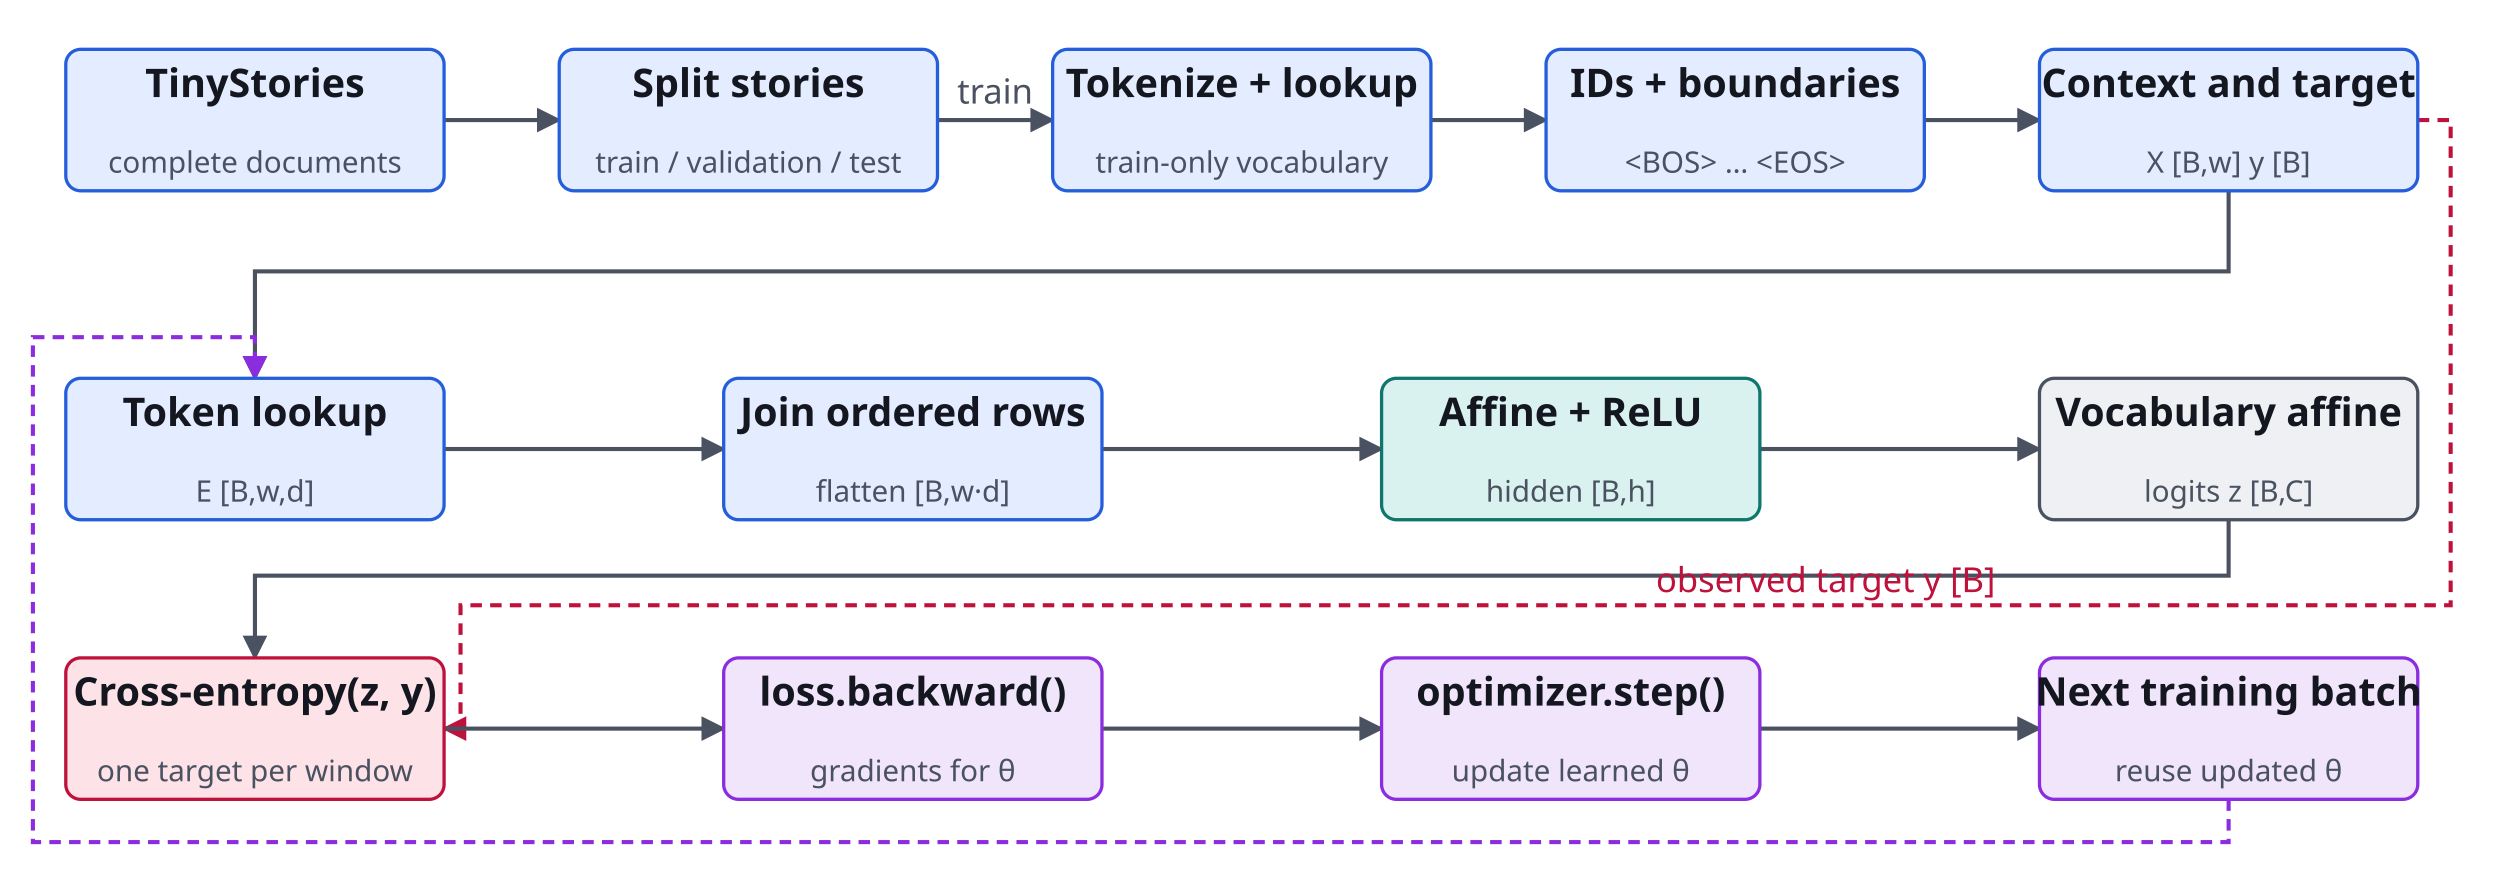
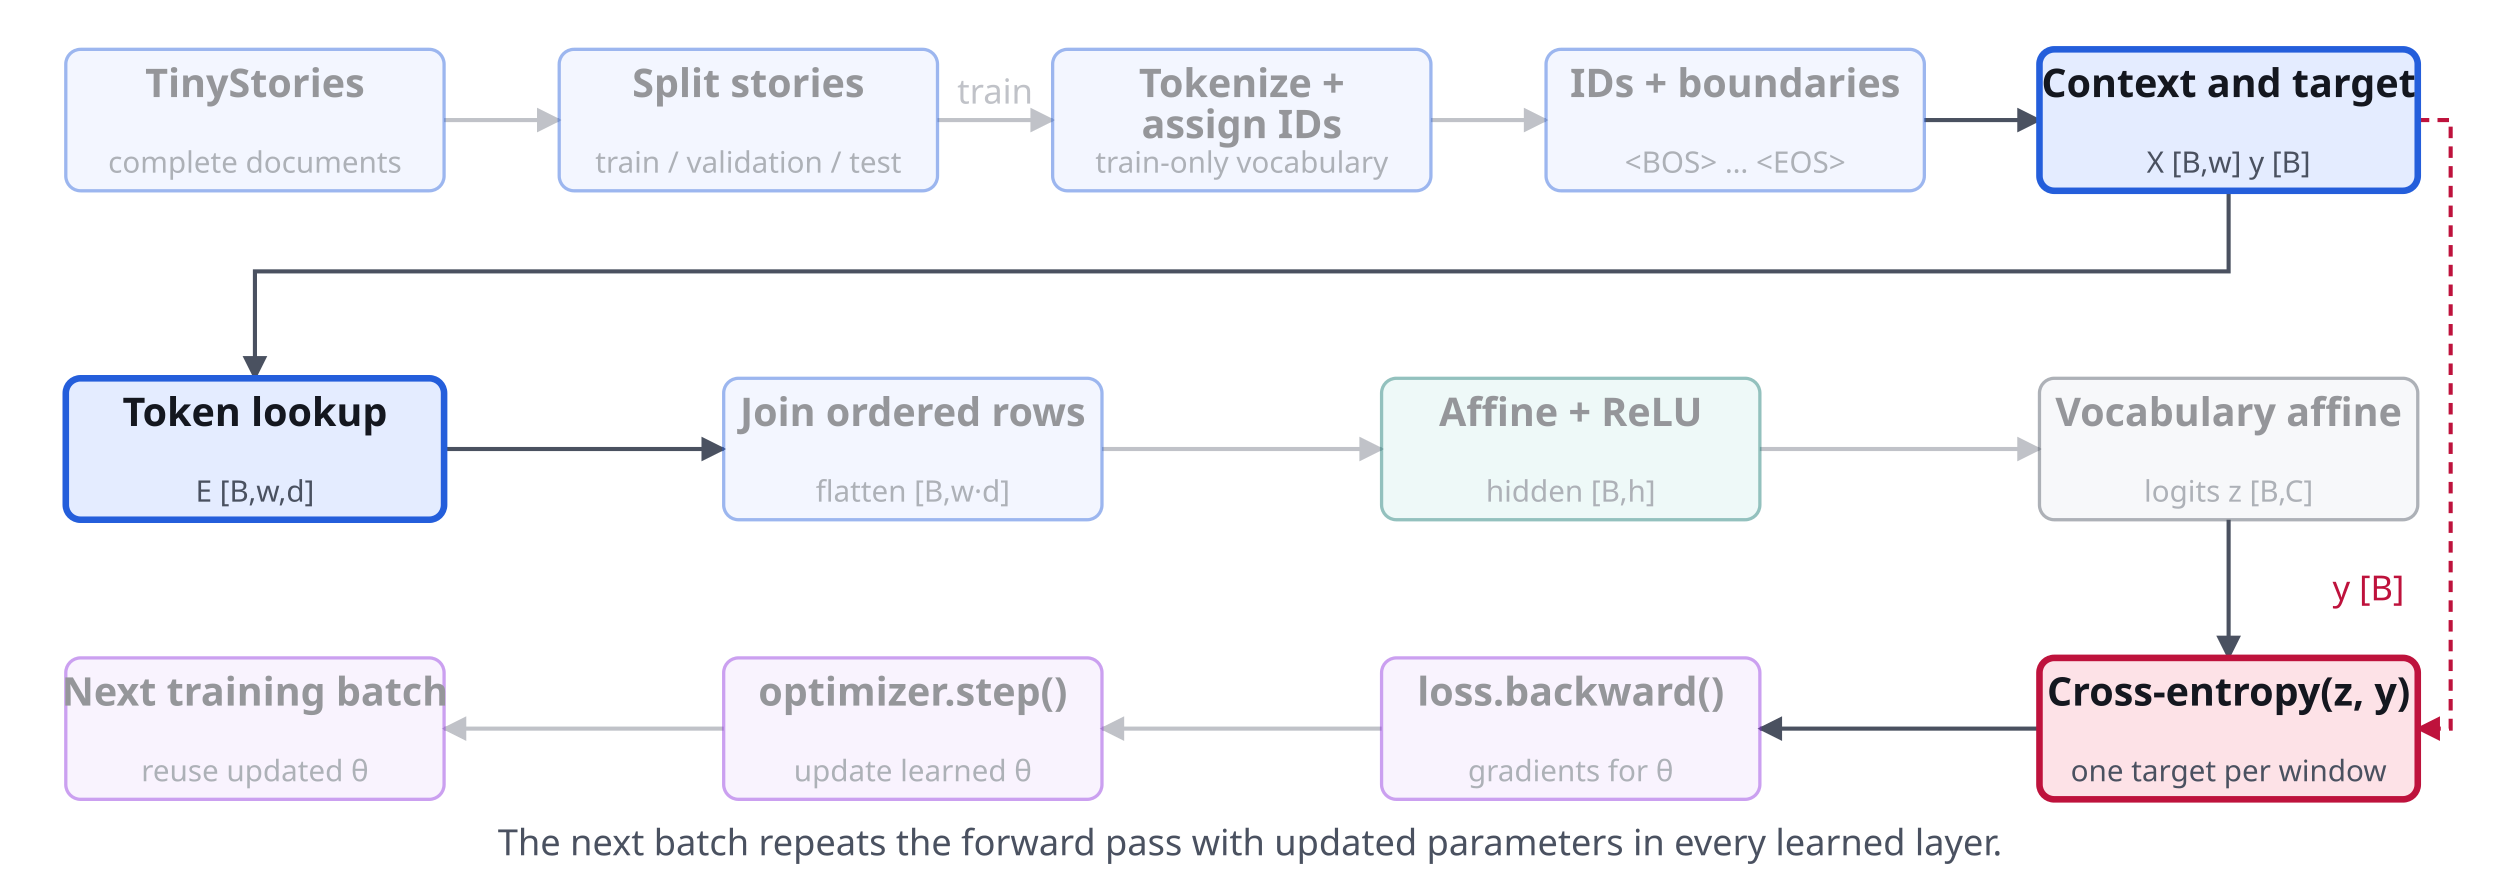
- <svg xmlns="http://www.w3.org/2000/svg" viewBox="0 0 1520 530" role="img" aria-label="mlp training pipeline" style="font-family:Avenir Next,Segoe UI,sans-serif;background:#F7F8FA">
+ <svg xmlns="http://www.w3.org/2000/svg" viewBox="0 0 1520 530" role="img" aria-label="mlp training pipeline" data-focus="embedding loss windows" style="font-family:Avenir Next,Segoe UI,sans-serif;background:#F7F8FA">
  <defs>
-     <marker id="arrow" viewBox="0 0 10 10" refX="9" refY="5" markerWidth="6" markerHeight="6" orient="auto-start-reverse">
-       <path d="M0 0 L10 5 L0 10z" fill="context-stroke" />
+     <marker id="pipeline-mlp-map-data-arrow" viewBox="0 0 10 10" refX="9" refY="5" markerWidth="6" markerHeight="6" orient="auto-start-reverse">
+       <path d="M0 0 L10 5 L0 10z" fill="#245EDB" />
+     </marker>
+     <marker id="pipeline-mlp-map-q-arrow" viewBox="0 0 10 10" refX="9" refY="5" markerWidth="6" markerHeight="6" orient="auto-start-reverse">
+       <path d="M0 0 L10 5 L0 10z" fill="#8B2CDE" />
+     </marker>
+     <marker id="pipeline-mlp-map-a-arrow" viewBox="0 0 10 10" refX="9" refY="5" markerWidth="6" markerHeight="6" orient="auto-start-reverse">
+       <path d="M0 0 L10 5 L0 10z" fill="#BE123C" />
+     </marker>
+     <marker id="pipeline-mlp-map-v-arrow" viewBox="0 0 10 10" refX="9" refY="5" markerWidth="6" markerHeight="6" orient="auto-start-reverse">
+       <path d="M0 0 L10 5 L0 10z" fill="#0F766E" />
+     </marker>
+     <marker id="pipeline-mlp-map-update-arrow" viewBox="0 0 10 10" refX="9" refY="5" markerWidth="6" markerHeight="6" orient="auto-start-reverse">
+       <path d="M0 0 L10 5 L0 10z" fill="#147737" />
+     </marker>
+     <marker id="pipeline-mlp-map-neutral-arrow" viewBox="0 0 10 10" refX="9" refY="5" markerWidth="6" markerHeight="6" orient="auto-start-reverse">
+       <path d="M0 0 L10 5 L0 10z" fill="#4A5160" />
    </marker>
  </defs>
-   <g opacity="1" data-edge="stories:split">
-     <path d="M270 73 L340 73" fill="none" stroke="#4A5160" stroke-width="2.5" marker-end="url(#arrow)" />
+   <g opacity="0.35" data-edge="stories:split">
+     <path d="M270 73 L340 73" fill="none" stroke="#4A5160" stroke-width="2.5" marker-end="url(#pipeline-mlp-map-neutral-arrow)" />
  </g>
-   <g opacity="1" data-edge="split:tokenize">
-     <path d="M570 73 L640 73" fill="none" stroke="#4A5160" stroke-width="2.5" marker-end="url(#arrow)" />
+   <g opacity="0.35" data-edge="split:tokenize">
+     <path d="M570 73 L640 73" fill="none" stroke="#4A5160" stroke-width="2.5" marker-end="url(#pipeline-mlp-map-neutral-arrow)" />
    <text x="605" y="63" text-anchor="middle" font-size="21" fill="#4A5160">train</text>
  </g>
-   <g opacity="1" data-edge="tokenize:ids">
-     <path d="M870 73 L940 73" fill="none" stroke="#4A5160" stroke-width="2.5" marker-end="url(#arrow)" />
+   <g opacity="0.35" data-edge="tokenize:ids">
+     <path d="M870 73 L940 73" fill="none" stroke="#4A5160" stroke-width="2.5" marker-end="url(#pipeline-mlp-map-neutral-arrow)" />
  </g>
  <g opacity="1" data-edge="ids:windows">
-     <path d="M1170 73 L1240 73" fill="none" stroke="#4A5160" stroke-width="2.5" marker-end="url(#arrow)" />
+     <path d="M1170 73 L1240 73" fill="none" stroke="#4A5160" stroke-width="2.5" marker-end="url(#pipeline-mlp-map-neutral-arrow)" />
  </g>
  <g opacity="1" data-edge="windows:embedding">
-     <path d="M1355 116 L1355 165 L155 165 L155 230" fill="none" stroke="#4A5160" stroke-width="2.5" marker-end="url(#arrow)" />
+     <path d="M1355 116 L1355 165 L155 165 L155 230" fill="none" stroke="#4A5160" stroke-width="2.5" marker-end="url(#pipeline-mlp-map-neutral-arrow)" />
  </g>
  <g opacity="1" data-edge="embedding:flatten">
-     <path d="M270 273 L440 273" fill="none" stroke="#4A5160" stroke-width="2.5" marker-end="url(#arrow)" />
+     <path d="M270 273 L440 273" fill="none" stroke="#4A5160" stroke-width="2.5" marker-end="url(#pipeline-mlp-map-neutral-arrow)" />
  </g>
-   <g opacity="1" data-edge="flatten:hidden">
-     <path d="M670 273 L840 273" fill="none" stroke="#4A5160" stroke-width="2.5" marker-end="url(#arrow)" />
+   <g opacity="0.35" data-edge="flatten:hidden">
+     <path d="M670 273 L840 273" fill="none" stroke="#4A5160" stroke-width="2.5" marker-end="url(#pipeline-mlp-map-neutral-arrow)" />
  </g>
-   <g opacity="1" data-edge="hidden:logits">
-     <path d="M1070 273 L1240 273" fill="none" stroke="#4A5160" stroke-width="2.5" marker-end="url(#arrow)" />
+   <g opacity="0.35" data-edge="hidden:logits">
+     <path d="M1070 273 L1240 273" fill="none" stroke="#4A5160" stroke-width="2.5" marker-end="url(#pipeline-mlp-map-neutral-arrow)" />
  </g>
  <g opacity="1" data-edge="logits:loss">
-     <path d="M1355 316 L1355 350 L155 350 L155 400" fill="none" stroke="#4A5160" stroke-width="2.5" marker-end="url(#arrow)" />
+     <path d="M1355 316 L1355 400" fill="none" stroke="#4A5160" stroke-width="2.5" marker-end="url(#pipeline-mlp-map-neutral-arrow)" />
  </g>
  <g opacity="1" data-edge="windows:loss">
-     <path d="M1470 73 L1490 73 L1490 368 L280 368 L280 443 L270 443" fill="none" stroke="#BE123C" stroke-width="2.5" marker-end="url(#arrow)" stroke-dasharray="7 5" />
-     <text x="1110" y="360" text-anchor="middle" font-size="21" fill="#BE123C">observed target y [B]</text>
+     <path d="M1470 73 L1490 73 L1490 443 L1470 443" fill="none" stroke="#BE123C" stroke-width="2.5" marker-end="url(#pipeline-mlp-map-a-arrow)" stroke-dasharray="7 5" />
+     <text x="1440" y="365" text-anchor="middle" font-size="21" fill="#BE123C">y [B]</text>
  </g>
  <g opacity="1" data-edge="loss:backward">
-     <path d="M270 443 L440 443" fill="none" stroke="#4A5160" stroke-width="2.5" marker-end="url(#arrow)" />
+     <path d="M1240 443 L1070 443" fill="none" stroke="#4A5160" stroke-width="2.5" marker-end="url(#pipeline-mlp-map-neutral-arrow)" />
  </g>
-   <g opacity="1" data-edge="backward:optimizer">
-     <path d="M670 443 L840 443" fill="none" stroke="#4A5160" stroke-width="2.5" marker-end="url(#arrow)" />
+   <g opacity="0.35" data-edge="backward:optimizer">
+     <path d="M840 443 L670 443" fill="none" stroke="#4A5160" stroke-width="2.5" marker-end="url(#pipeline-mlp-map-neutral-arrow)" />
  </g>
-   <g opacity="1" data-edge="optimizer:parameters">
-     <path d="M1070 443 L1240 443" fill="none" stroke="#4A5160" stroke-width="2.5" marker-end="url(#arrow)" />
+   <g opacity="0.35" data-edge="optimizer:parameters">
+     <path d="M440 443 L270 443" fill="none" stroke="#4A5160" stroke-width="2.5" marker-end="url(#pipeline-mlp-map-neutral-arrow)" />
  </g>
-   <g opacity="1" data-edge="parameters:embedding">
-     <path d="M1355 486 L1355 512 L20 512 L20 205 L155 205 L155 230" fill="none" stroke="#8B2CDE" stroke-width="2.5" marker-end="url(#arrow)" stroke-dasharray="7 5" />
-   </g>
-   <g data-stage="stories" opacity="1">
+   <g data-stage="stories" data-active="false" opacity="0.45">
    <rect x="40" y="30" width="230" height="86" rx="9" fill="#E4ECFF" stroke="#245EDB" stroke-width="2" />
    <text x="155" y="59" text-anchor="middle" font-size="24" font-weight="600" fill="#14171F">TinyStories</text>
    <text x="155" y="105" text-anchor="middle" font-size="18" fill="#4A5160">complete documents</text>
  </g>
-   <g data-stage="split" opacity="1">
+   <g data-stage="split" data-active="false" opacity="0.45">
    <rect x="340" y="30" width="230" height="86" rx="9" fill="#E4ECFF" stroke="#245EDB" stroke-width="2" />
    <text x="455" y="59" text-anchor="middle" font-size="24" font-weight="600" fill="#14171F">Split stories</text>
    <text x="455" y="105" text-anchor="middle" font-size="18" fill="#4A5160">train / validation / test</text>
  </g>
-   <g data-stage="tokenize" opacity="1">
+   <g data-stage="tokenize" data-active="false" opacity="0.45">
    <rect x="640" y="30" width="230" height="86" rx="9" fill="#E4ECFF" stroke="#245EDB" stroke-width="2" />
-     <text x="755" y="59" text-anchor="middle" font-size="24" font-weight="600" fill="#14171F">Tokenize + lookup</text>
+     <text x="755" y="59" text-anchor="middle" font-size="24" font-weight="600" fill="#14171F">Tokenize +</text>
+     <text x="755" y="84" text-anchor="middle" font-size="24" font-weight="600" fill="#14171F">assign IDs</text>
    <text x="755" y="105" text-anchor="middle" font-size="18" fill="#4A5160">train-only vocabulary</text>
  </g>
-   <g data-stage="ids" opacity="1">
+   <g data-stage="ids" data-active="false" opacity="0.45">
    <rect x="940" y="30" width="230" height="86" rx="9" fill="#E4ECFF" stroke="#245EDB" stroke-width="2" />
    <text x="1055" y="59" text-anchor="middle" font-size="24" font-weight="600" fill="#14171F">IDs + boundaries</text>
    <text x="1055" y="105" text-anchor="middle" font-size="18" fill="#4A5160">&lt;BOS&gt; … &lt;EOS&gt;</text>
  </g>
-   <g data-stage="windows" opacity="1">
-     <rect x="1240" y="30" width="230" height="86" rx="9" fill="#E4ECFF" stroke="#245EDB" stroke-width="2" />
+   <g data-stage="windows" data-active="true" opacity="1">
+     <rect x="1240" y="30" width="230" height="86" rx="9" fill="#E4ECFF" stroke="#245EDB" stroke-width="4" />
    <text x="1355" y="59" text-anchor="middle" font-size="24" font-weight="600" fill="#14171F">Context and target</text>
    <text x="1355" y="105" text-anchor="middle" font-size="18" fill="#4A5160">X [B,w]   y [B]</text>
  </g>
-   <g data-stage="embedding" opacity="1">
-     <rect x="40" y="230" width="230" height="86" rx="9" fill="#E4ECFF" stroke="#245EDB" stroke-width="2" />
+   <g data-stage="embedding" data-active="true" opacity="1">
+     <rect x="40" y="230" width="230" height="86" rx="9" fill="#E4ECFF" stroke="#245EDB" stroke-width="4" />
    <text x="155" y="259" text-anchor="middle" font-size="24" font-weight="600" fill="#14171F">Token lookup</text>
    <text x="155" y="305" text-anchor="middle" font-size="18" fill="#4A5160">E [B,w,d]</text>
  </g>
-   <g data-stage="flatten" opacity="1">
+   <g data-stage="flatten" data-active="false" opacity="0.45">
    <rect x="440" y="230" width="230" height="86" rx="9" fill="#E4ECFF" stroke="#245EDB" stroke-width="2" />
    <text x="555" y="259" text-anchor="middle" font-size="24" font-weight="600" fill="#14171F">Join ordered rows</text>
    <text x="555" y="305" text-anchor="middle" font-size="18" fill="#4A5160">flatten [B,w·d]</text>
  </g>
-   <g data-stage="hidden" opacity="1">
+   <g data-stage="hidden" data-active="false" opacity="0.45">
    <rect x="840" y="230" width="230" height="86" rx="9" fill="#D9F2EF" stroke="#0F766E" stroke-width="2" />
    <text x="955" y="259" text-anchor="middle" font-size="24" font-weight="600" fill="#14171F">Affine + ReLU</text>
    <text x="955" y="305" text-anchor="middle" font-size="18" fill="#4A5160">hidden [B,h]</text>
  </g>
-   <g data-stage="logits" opacity="1">
+   <g data-stage="logits" data-active="false" opacity="0.45">
    <rect x="1240" y="230" width="230" height="86" rx="9" fill="#EEF0F4" stroke="#4A5160" stroke-width="2" />
    <text x="1355" y="259" text-anchor="middle" font-size="24" font-weight="600" fill="#14171F">Vocabulary affine</text>
    <text x="1355" y="305" text-anchor="middle" font-size="18" fill="#4A5160">logits z [B,C]</text>
  </g>
-   <g data-stage="loss" opacity="1">
-     <rect x="40" y="400" width="230" height="86" rx="9" fill="#FDE2E7" stroke="#BE123C" stroke-width="2" />
-     <text x="155" y="429" text-anchor="middle" font-size="24" font-weight="600" fill="#14171F">Cross-entropy(z, y)</text>
-     <text x="155" y="475" text-anchor="middle" font-size="18" fill="#4A5160">one target per window</text>
+   <g data-stage="loss" data-active="true" opacity="1">
+     <rect x="1240" y="400" width="230" height="86" rx="9" fill="#FDE2E7" stroke="#BE123C" stroke-width="4" />
+     <text x="1355" y="429" text-anchor="middle" font-size="24" font-weight="600" fill="#14171F">Cross-entropy(z, y)</text>
+     <text x="1355" y="475" text-anchor="middle" font-size="18" fill="#4A5160">one target per window</text>
  </g>
-   <g data-stage="backward" opacity="1">
+   <g data-stage="backward" data-active="false" opacity="0.45">
+     <rect x="840" y="400" width="230" height="86" rx="9" fill="#F1E5FC" stroke="#8B2CDE" stroke-width="2" />
+     <text x="955" y="429" text-anchor="middle" font-size="24" font-weight="600" fill="#14171F">loss.backward()</text>
+     <text x="955" y="475" text-anchor="middle" font-size="18" fill="#4A5160">gradients for θ</text>
+   </g>
+   <g data-stage="optimizer" data-active="false" opacity="0.45">
    <rect x="440" y="400" width="230" height="86" rx="9" fill="#F1E5FC" stroke="#8B2CDE" stroke-width="2" />
-     <text x="555" y="429" text-anchor="middle" font-size="24" font-weight="600" fill="#14171F">loss.backward()</text>
-     <text x="555" y="475" text-anchor="middle" font-size="18" fill="#4A5160">gradients for θ</text>
+     <text x="555" y="429" text-anchor="middle" font-size="24" font-weight="600" fill="#14171F">optimizer.step()</text>
+     <text x="555" y="475" text-anchor="middle" font-size="18" fill="#4A5160">update learned θ</text>
  </g>
-   <g data-stage="optimizer" opacity="1">
-     <rect x="840" y="400" width="230" height="86" rx="9" fill="#F1E5FC" stroke="#8B2CDE" stroke-width="2" />
-     <text x="955" y="429" text-anchor="middle" font-size="24" font-weight="600" fill="#14171F">optimizer.step()</text>
-     <text x="955" y="475" text-anchor="middle" font-size="18" fill="#4A5160">update learned θ</text>
+   <g data-stage="parameters" data-active="false" opacity="0.45">
+     <rect x="40" y="400" width="230" height="86" rx="9" fill="#F1E5FC" stroke="#8B2CDE" stroke-width="2" />
+     <text x="155" y="429" text-anchor="middle" font-size="24" font-weight="600" fill="#14171F">Next training batch</text>
+     <text x="155" y="475" text-anchor="middle" font-size="18" fill="#4A5160">reuse updated θ</text>
  </g>
-   <g data-stage="parameters" opacity="1">
-     <rect x="1240" y="400" width="230" height="86" rx="9" fill="#F1E5FC" stroke="#8B2CDE" stroke-width="2" />
-     <text x="1355" y="429" text-anchor="middle" font-size="24" font-weight="600" fill="#14171F">Next training batch</text>
-     <text x="1355" y="475" text-anchor="middle" font-size="18" fill="#4A5160">reuse updated θ</text>
-   </g>
+   <text x="760" y="520" text-anchor="middle" font-size="22" fill="#4A5160">The next batch repeats the forward pass with updated parameters in every learned layer.</text>
</svg>
